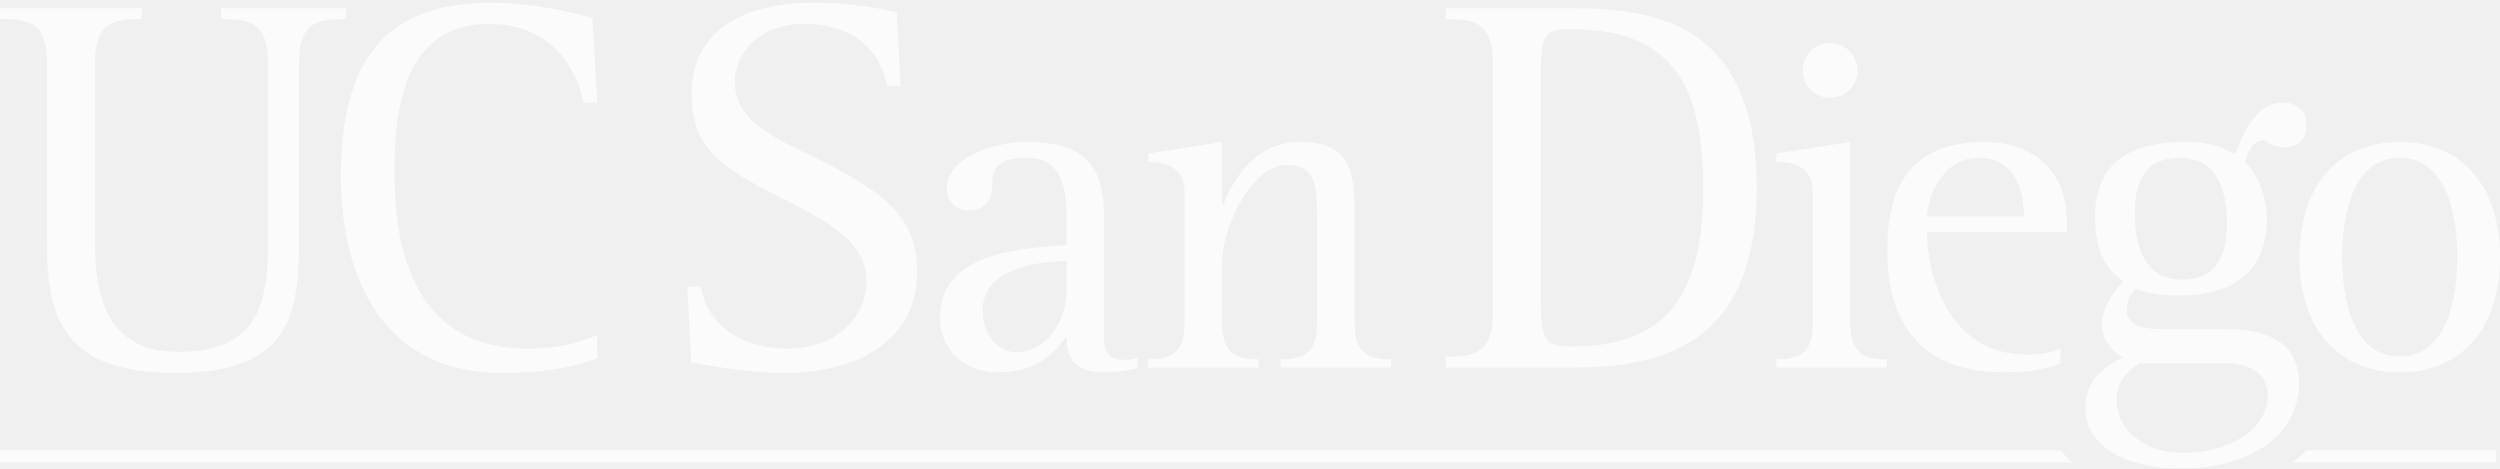
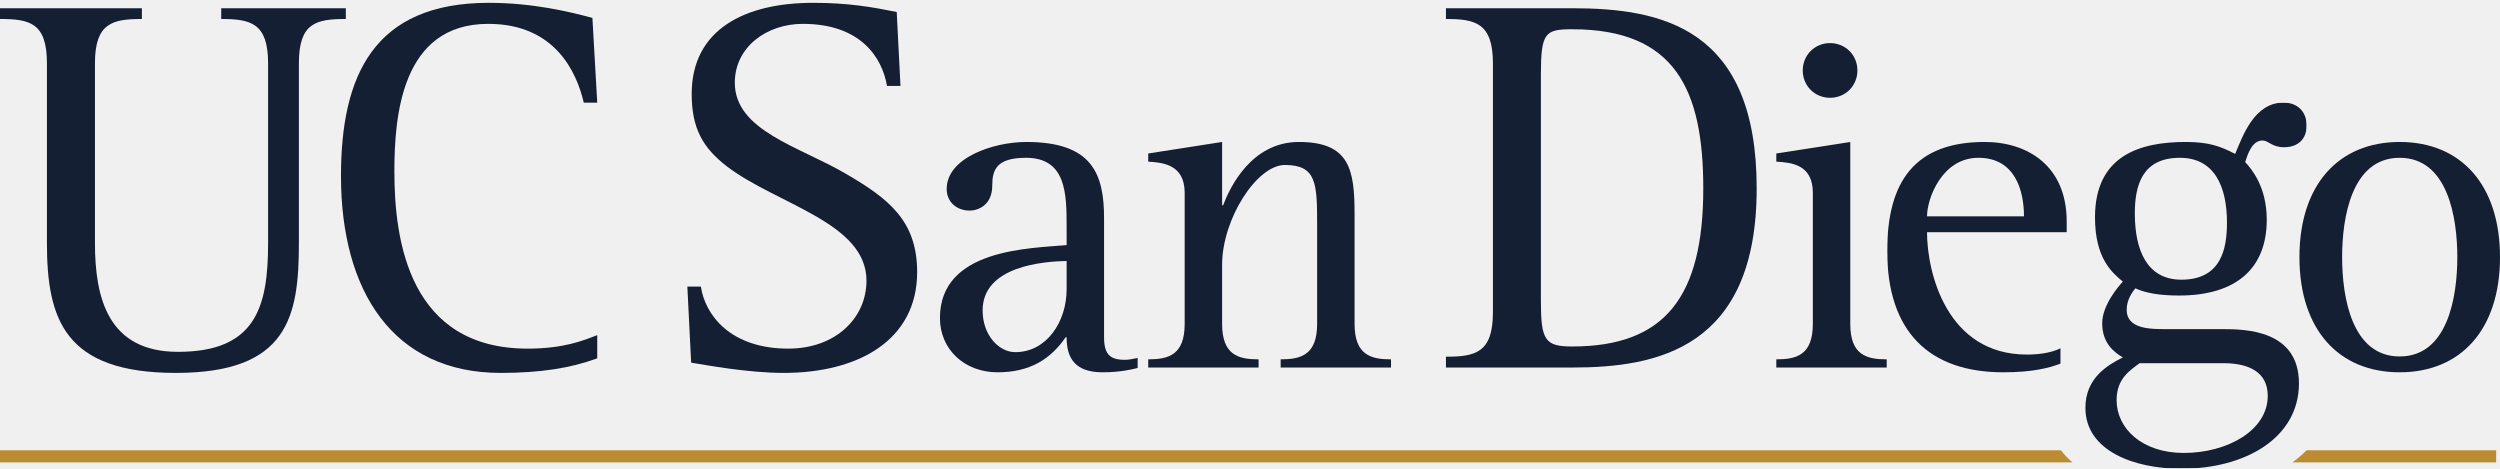
<svg xmlns="http://www.w3.org/2000/svg" xmlns:xlink="http://www.w3.org/1999/xlink" width="288px" height="54px" viewBox="0 0 288 54" version="1.1">
  <defs>
    <polygon id="path-1" points="0.406 0.819 48.724 0.819 48.724 42.94 0.406 42.94" />
  </defs>
  <g id="ucsd-logo" stroke="none" stroke-width="1" fill="none" fill-rule="evenodd">
-     <path d="M34.432,27.983 C34.432,36.495 33.188,42.959 20.26,42.959 C7.401,42.959 5.406,36.745 5.406,27.983 L5.406,7.287 C5.406,2.623 3.422,2.189 0,2.189 L0,0.949 L16.344,0.949 L16.344,2.189 C12.99,2.189 10.938,2.623 10.938,7.287 L10.938,27.983 C10.938,34.321 12.432,40.532 20.505,40.532 C29.464,40.532 30.885,35.376 30.885,27.983 L30.885,7.287 C30.885,2.623 28.839,2.189 25.484,2.189 L25.484,0.949 L39.839,0.949 L39.839,2.189 C36.422,2.189 34.432,2.623 34.432,7.287 L34.432,27.983" id="Fill-1" fill="#FFFFFE" fill-opacity="0.75" />
-     <path d="M68.802,41.28 C65.755,42.402 62.276,42.959 57.677,42.959 C45.25,42.959 39.281,33.514 39.281,20.276 C39.281,8.777 43.005,0.326 56.307,0.326 C61.282,0.326 65.505,1.321 68.245,2.063 L68.802,11.824 L67.25,11.824 C66.437,8.342 63.958,2.748 56.245,2.748 C46.245,2.748 45.432,13.376 45.432,19.777 C45.432,27.795 47.177,40.162 60.787,40.162 C64.948,40.162 67.188,39.23 68.802,38.607 L68.802,41.28" id="Fill-2" fill="#FFFFFE" fill-opacity="0.75" />
-     <path d="M102.183,9.896 C101.62,6.605 99.13,2.748 92.484,2.748 C88.318,2.748 84.651,5.42 84.651,9.524 C84.651,15.055 92.052,16.858 97.459,20.027 C102.37,22.886 105.656,25.433 105.656,31.339 C105.656,39.23 98.818,42.959 90.307,42.959 C86.083,42.959 81.177,42.027 79.62,41.777 L79.183,33.014 L80.74,33.014 C81.235,36.308 84.156,40.162 90.807,40.162 C96.276,40.162 99.818,36.621 99.818,32.329 C99.818,25.62 89.5,23.568 83.719,19.154 C80.99,17.043 79.682,14.808 79.682,10.826 C79.682,3.371 85.839,0.326 93.661,0.326 C97.833,0.326 100.5,0.824 103.302,1.381 L103.735,9.896 L102.183,9.896" id="Fill-3" fill="#FFFFFE" fill-opacity="0.75" />
-     <path d="M122.875,30.063 C120.276,30.12 113.198,30.618 113.198,35.761 C113.198,38.633 115.084,40.568 116.963,40.568 C120.557,40.568 122.875,37.084 122.875,33.326 L122.875,30.063 Z M131.057,42.391 C130.396,42.558 129.01,42.889 127.026,42.889 C123.818,42.889 122.875,41.233 122.875,38.855 L122.76,38.855 C121.057,41.342 118.677,42.889 114.911,42.889 C111.099,42.889 108.281,40.235 108.281,36.642 C108.281,28.625 118.677,28.625 122.875,28.235 L122.875,26.139 C122.875,22.266 122.818,18.178 118.177,18.178 C114.75,18.178 114.307,19.616 114.307,21.387 C114.307,23.652 112.651,24.261 111.708,24.261 C110.213,24.261 109.057,23.264 109.057,21.771 C109.057,18.178 114.417,16.355 118.234,16.355 C125.807,16.355 127.188,20.001 127.188,25.142 L127.188,38.855 C127.188,40.79 127.849,41.451 129.568,41.451 C130.062,41.451 130.562,41.342 131.057,41.233 L131.057,42.391 Z" id="Fill-4" fill="#FFFFFE" fill-opacity="0.75" />
-     <path d="M132.276,41.397 C134.594,41.397 136.474,40.902 136.474,37.308 L136.474,22.214 C136.474,18.896 133.875,18.729 132.276,18.62 L132.276,17.681 L140.787,16.355 L140.787,23.652 L140.901,23.652 C141.672,21.605 144.156,16.355 149.631,16.355 C155.495,16.355 156.047,19.558 156.047,24.702 L156.047,37.308 C156.047,40.902 157.927,41.397 160.245,41.397 L160.245,42.34 L147.531,42.34 L147.531,41.397 C149.849,41.397 151.734,40.902 151.734,37.308 L151.734,25.917 C151.734,21.162 151.683,19.006 148.025,19.006 C144.771,19.006 140.787,25.251 140.787,30.506 L140.787,37.308 C140.787,40.902 142.661,41.397 144.99,41.397 L144.99,42.34 L132.276,42.34 L132.276,41.397" id="Fill-5" fill="#FFFFFE" fill-opacity="0.75" />
-     <path d="M177.51,34.693 C177.51,39.23 178.01,39.914 181.12,39.914 C191.808,39.914 196.218,34.196 196.218,21.704 C196.218,10.266 192.928,3.371 181.12,3.371 C178.01,3.371 177.51,3.746 177.51,8.592 L177.51,34.693 Z M166.573,41.092 C169.932,41.092 171.984,40.657 171.984,35.998 L171.984,7.287 C171.984,2.623 169.932,2.189 166.573,2.189 L166.573,0.949 L181.12,0.949 C191.433,0.949 202.37,3.186 202.37,21.704 C202.37,40.162 190.875,42.34 181.12,42.34 L166.573,42.34 L166.573,41.092 Z" id="Fill-6" fill="#FFFFFE" fill-opacity="0.75" />
-     <path d="M207.677,8.116 C207.677,6.344 209.057,4.965 210.822,4.965 C212.594,4.965 213.974,6.344 213.974,8.116 C213.974,9.886 212.594,11.266 210.822,11.266 C209.057,11.266 207.677,9.886 207.677,8.116 Z M204.63,41.397 C206.958,41.397 208.839,40.902 208.839,37.308 L208.839,22.214 C208.839,18.896 206.296,18.729 204.63,18.62 L204.63,17.681 L213.151,16.355 L213.151,37.308 C213.151,40.902 215.026,41.397 217.349,41.397 L217.349,42.34 L204.63,42.34 L204.63,41.397 Z" id="Fill-7" fill="#FFFFFE" fill-opacity="0.75" />
+     <path d="M34.432,27.983 C34.432,36.495 33.188,42.959 20.26,42.959 C7.401,42.959 5.406,36.745 5.406,27.983 L5.406,7.287 C5.406,2.623 3.422,2.189 0,2.189 L0,0.949 L16.344,0.949 L16.344,2.189 C12.99,2.189 10.938,2.623 10.938,7.287 L10.938,27.983 C10.938,34.321 12.432,40.532 20.505,40.532 C29.464,40.532 30.885,35.376 30.885,27.983 L30.885,7.287 C30.885,2.623 28.839,2.189 25.484,2.189 L25.484,0.949 L39.839,0.949 L39.839,2.189 C36.422,2.189 34.432,2.623 34.432,7.287 L34.432,27.983" id="Fill-1" fill="#141F34" />
+     <path d="M68.802,41.28 C65.755,42.402 62.276,42.959 57.677,42.959 C45.25,42.959 39.281,33.514 39.281,20.276 C39.281,8.777 43.005,0.326 56.307,0.326 C61.282,0.326 65.505,1.321 68.245,2.063 L68.802,11.824 L67.25,11.824 C66.437,8.342 63.958,2.748 56.245,2.748 C46.245,2.748 45.432,13.376 45.432,19.777 C45.432,27.795 47.177,40.162 60.787,40.162 C64.948,40.162 67.188,39.23 68.802,38.607 L68.802,41.28" id="Fill-2" fill="#141F34" />
+     <path d="M102.183,9.896 C101.62,6.605 99.13,2.748 92.484,2.748 C88.318,2.748 84.651,5.42 84.651,9.524 C84.651,15.055 92.052,16.858 97.459,20.027 C102.37,22.886 105.656,25.433 105.656,31.339 C105.656,39.23 98.818,42.959 90.307,42.959 C86.083,42.959 81.177,42.027 79.62,41.777 L79.183,33.014 L80.74,33.014 C81.235,36.308 84.156,40.162 90.807,40.162 C96.276,40.162 99.818,36.621 99.818,32.329 C99.818,25.62 89.5,23.568 83.719,19.154 C80.99,17.043 79.682,14.808 79.682,10.826 C79.682,3.371 85.839,0.326 93.661,0.326 C97.833,0.326 100.5,0.824 103.302,1.381 L103.735,9.896 L102.183,9.896" id="Fill-3" fill="#141F34" />
+     <path d="M122.875,30.063 C120.276,30.12 113.198,30.618 113.198,35.761 C113.198,38.633 115.084,40.568 116.963,40.568 C120.557,40.568 122.875,37.084 122.875,33.326 L122.875,30.063 Z M131.057,42.391 C130.396,42.558 129.01,42.889 127.026,42.889 C123.818,42.889 122.875,41.233 122.875,38.855 L122.76,38.855 C121.057,41.342 118.677,42.889 114.911,42.889 C111.099,42.889 108.281,40.235 108.281,36.642 C108.281,28.625 118.677,28.625 122.875,28.235 L122.875,26.139 C122.875,22.266 122.818,18.178 118.177,18.178 C114.75,18.178 114.307,19.616 114.307,21.387 C114.307,23.652 112.651,24.261 111.708,24.261 C110.213,24.261 109.057,23.264 109.057,21.771 C109.057,18.178 114.417,16.355 118.234,16.355 C125.807,16.355 127.188,20.001 127.188,25.142 L127.188,38.855 C127.188,40.79 127.849,41.451 129.568,41.451 C130.062,41.451 130.562,41.342 131.057,41.233 L131.057,42.391 Z" id="Fill-4" fill="#141F34" />
+     <path d="M132.276,41.397 C134.594,41.397 136.474,40.902 136.474,37.308 L136.474,22.214 C136.474,18.896 133.875,18.729 132.276,18.62 L132.276,17.681 L140.787,16.355 L140.787,23.652 L140.901,23.652 C141.672,21.605 144.156,16.355 149.631,16.355 C155.495,16.355 156.047,19.558 156.047,24.702 L156.047,37.308 C156.047,40.902 157.927,41.397 160.245,41.397 L160.245,42.34 L147.531,42.34 L147.531,41.397 C149.849,41.397 151.734,40.902 151.734,37.308 L151.734,25.917 C151.734,21.162 151.683,19.006 148.025,19.006 C144.771,19.006 140.787,25.251 140.787,30.506 L140.787,37.308 C140.787,40.902 142.661,41.397 144.99,41.397 L144.99,42.34 L132.276,42.34 L132.276,41.397" id="Fill-5" fill="#141F34" />
+     <path d="M177.51,34.693 C177.51,39.23 178.01,39.914 181.12,39.914 C191.808,39.914 196.218,34.196 196.218,21.704 C196.218,10.266 192.928,3.371 181.12,3.371 C178.01,3.371 177.51,3.746 177.51,8.592 L177.51,34.693 Z M166.573,41.092 C169.932,41.092 171.984,40.657 171.984,35.998 L171.984,7.287 C171.984,2.623 169.932,2.189 166.573,2.189 L166.573,0.949 L181.12,0.949 C191.433,0.949 202.37,3.186 202.37,21.704 C202.37,40.162 190.875,42.34 181.12,42.34 L166.573,42.34 L166.573,41.092 Z" id="Fill-6" fill="#141F34" />
+     <path d="M207.677,8.116 C207.677,6.344 209.057,4.965 210.822,4.965 C212.594,4.965 213.974,6.344 213.974,8.116 C213.974,9.886 212.594,11.266 210.822,11.266 C209.057,11.266 207.677,9.886 207.677,8.116 Z M204.63,41.397 C206.958,41.397 208.839,40.902 208.839,37.308 L208.839,22.214 C208.839,18.896 206.296,18.729 204.63,18.62 L204.63,17.681 L213.151,16.355 L213.151,37.308 C213.151,40.902 215.026,41.397 217.349,41.397 L217.349,42.34 L204.63,42.34 L204.63,41.397 Z" id="Fill-7" fill="#141F34" />
    <g id="Group-11" transform="translate(217, 11)">
      <mask id="mask-2" fill="white">
        <use xlink:href="#path-1" />
      </mask>
      <g id="Clip-9" />
-       <path d="M16.162,13.92 C16.162,10.993 15.162,7.178 10.912,7.178 C6.708,7.178 4.994,11.876 4.994,13.92 L16.162,13.92 Z M20.365,30.892 C19.037,31.391 17.156,31.889 13.781,31.889 C5.213,31.889 0.406,27.188 0.406,17.902 C0.406,9.829 3.666,5.355 11.625,5.355 C16.599,5.355 21.084,8.118 21.084,14.529 L21.084,15.746 L4.994,15.746 C4.994,20.389 7.256,29.845 16.494,29.845 C17.76,29.845 19.255,29.678 20.365,29.125 L20.365,30.892 Z" id="Fill-8" fill="#FFFFFE" fill-opacity="0.75" mask="url(#mask-2)" />
-       <path d="M34.292,21.219 C38.937,21.219 39.546,17.574 39.546,14.638 C39.546,10.496 38.109,7.178 34.125,7.178 C29.755,7.178 28.932,10.387 28.932,13.592 C28.932,17.792 30.312,21.219 34.292,21.219 Z M29.485,30.839 C28.375,31.667 26.833,32.607 26.833,35.095 C26.833,38.357 29.755,41.178 34.568,41.178 C39.599,41.178 44.245,38.58 44.245,34.6 C44.245,31.78 41.927,30.839 39.156,30.839 L29.485,30.839 Z M39.052,26.915 C41.698,26.915 47.839,27.027 47.839,33.162 C47.839,39.464 41.646,43 34.292,43 C28.875,43 23.239,40.954 23.239,35.979 C23.239,32.552 25.781,31.06 27.552,30.173 C26.609,29.623 25.172,28.574 25.172,26.25 C25.172,24.204 26.943,22.105 27.552,21.438 C26.276,20.389 24.344,18.733 24.344,14.032 C24.344,6.902 29.536,5.355 34.786,5.355 C37.333,5.355 38.714,5.795 40.49,6.732 C41.37,4.636 42.692,0.819 46.068,0.819 C47.62,0.819 48.724,1.813 48.724,3.469 C48.724,4.967 47.781,5.961 46.125,5.961 C44.688,5.961 44.354,5.186 43.635,5.186 C42.422,5.186 41.927,6.793 41.646,7.673 C42.307,8.391 44.13,10.438 44.13,14.311 C44.13,19.891 40.651,23.045 34.021,23.045 C31.807,23.045 30.198,22.766 28.99,22.215 C28.651,22.657 27.994,23.485 27.994,24.701 C27.994,26.915 30.755,26.915 32.526,26.915 L39.052,26.915 Z" id="Fill-10" fill="#FFFFFE" fill-opacity="0.75" mask="url(#mask-2)" />
+       <path d="M16.162,13.92 C16.162,10.993 15.162,7.178 10.912,7.178 C6.708,7.178 4.994,11.876 4.994,13.92 L16.162,13.92 Z M20.365,30.892 C19.037,31.391 17.156,31.889 13.781,31.889 C5.213,31.889 0.406,27.188 0.406,17.902 C0.406,9.829 3.666,5.355 11.625,5.355 C16.599,5.355 21.084,8.118 21.084,14.529 L21.084,15.746 L4.994,15.746 C4.994,20.389 7.256,29.845 16.494,29.845 C17.76,29.845 19.255,29.678 20.365,29.125 L20.365,30.892 Z" id="Fill-8" fill="#141F34" mask="url(#mask-2)" />
+       <path d="M34.292,21.219 C38.937,21.219 39.546,17.574 39.546,14.638 C39.546,10.496 38.109,7.178 34.125,7.178 C29.755,7.178 28.932,10.387 28.932,13.592 C28.932,17.792 30.312,21.219 34.292,21.219 Z M29.485,30.839 C28.375,31.667 26.833,32.607 26.833,35.095 C26.833,38.357 29.755,41.178 34.568,41.178 C39.599,41.178 44.245,38.58 44.245,34.6 C44.245,31.78 41.927,30.839 39.156,30.839 L29.485,30.839 Z M39.052,26.915 C41.698,26.915 47.839,27.027 47.839,33.162 C47.839,39.464 41.646,43 34.292,43 C28.875,43 23.239,40.954 23.239,35.979 C23.239,32.552 25.781,31.06 27.552,30.173 C26.609,29.623 25.172,28.574 25.172,26.25 C25.172,24.204 26.943,22.105 27.552,21.438 C26.276,20.389 24.344,18.733 24.344,14.032 C24.344,6.902 29.536,5.355 34.786,5.355 C37.333,5.355 38.714,5.795 40.49,6.732 C41.37,4.636 42.692,0.819 46.068,0.819 C47.62,0.819 48.724,1.813 48.724,3.469 C48.724,4.967 47.781,5.961 46.125,5.961 C44.688,5.961 44.354,5.186 43.635,5.186 C42.422,5.186 41.927,6.793 41.646,7.673 C42.307,8.391 44.13,10.438 44.13,14.311 C44.13,19.891 40.651,23.045 34.021,23.045 C31.807,23.045 30.198,22.766 28.99,22.215 C28.651,22.657 27.994,23.485 27.994,24.701 C27.994,26.915 30.755,26.915 32.526,26.915 L39.052,26.915 Z" id="Fill-10" fill="#141F34" mask="url(#mask-2)" />
    </g>
-     <path d="M276.442,41.063 C281.974,41.063 283.083,34.212 283.083,29.624 C283.083,25.032 281.974,18.178 276.442,18.178 C270.916,18.178 269.813,25.032 269.813,29.624 C269.813,34.212 270.916,41.063 276.442,41.063 Z M264.895,29.624 C264.895,21.326 269.37,16.355 276.442,16.355 C283.526,16.355 288,21.326 288,29.624 C288,37.915 283.526,42.889 276.442,42.889 C269.37,42.889 264.895,37.915 264.895,29.624 Z" id="Fill-12" fill="#FFFFFE" fill-opacity="0.75" />
-     <path d="M237.416,51.868 L0,51.868 L0,53.271 L238.755,53.271 C238.25,52.842 237.797,52.37 237.416,51.868" id="Fill-13" fill="#FFFFFE" fill-opacity="0.75" />
-     <path d="M287.557,51.868 L265.721,51.868 C265.226,52.374 264.674,52.84 264.076,53.271 L287.557,53.271 L287.557,51.868" id="Fill-14" fill="#FFFFFE" fill-opacity="0.75" />
+     <path d="M276.442,41.063 C281.974,41.063 283.083,34.212 283.083,29.624 C283.083,25.032 281.974,18.178 276.442,18.178 C270.916,18.178 269.813,25.032 269.813,29.624 C269.813,34.212 270.916,41.063 276.442,41.063 Z M264.895,29.624 C264.895,21.326 269.37,16.355 276.442,16.355 C283.526,16.355 288,21.326 288,29.624 C288,37.915 283.526,42.889 276.442,42.889 C269.37,42.889 264.895,37.915 264.895,29.624 Z" id="Fill-12" fill="#141F34" />
+     <path d="M237.416,51.868 L0,51.868 L0,53.271 L238.755,53.271 C238.25,52.842 237.797,52.37 237.416,51.868" id="Fill-13" fill="#BC8C33" />
+     <path d="M287.557,51.868 L265.721,51.868 C265.226,52.374 264.674,52.84 264.076,53.271 L287.557,53.271 L287.557,51.868" id="Fill-14" fill="#BC8C33" />
  </g>
</svg>
